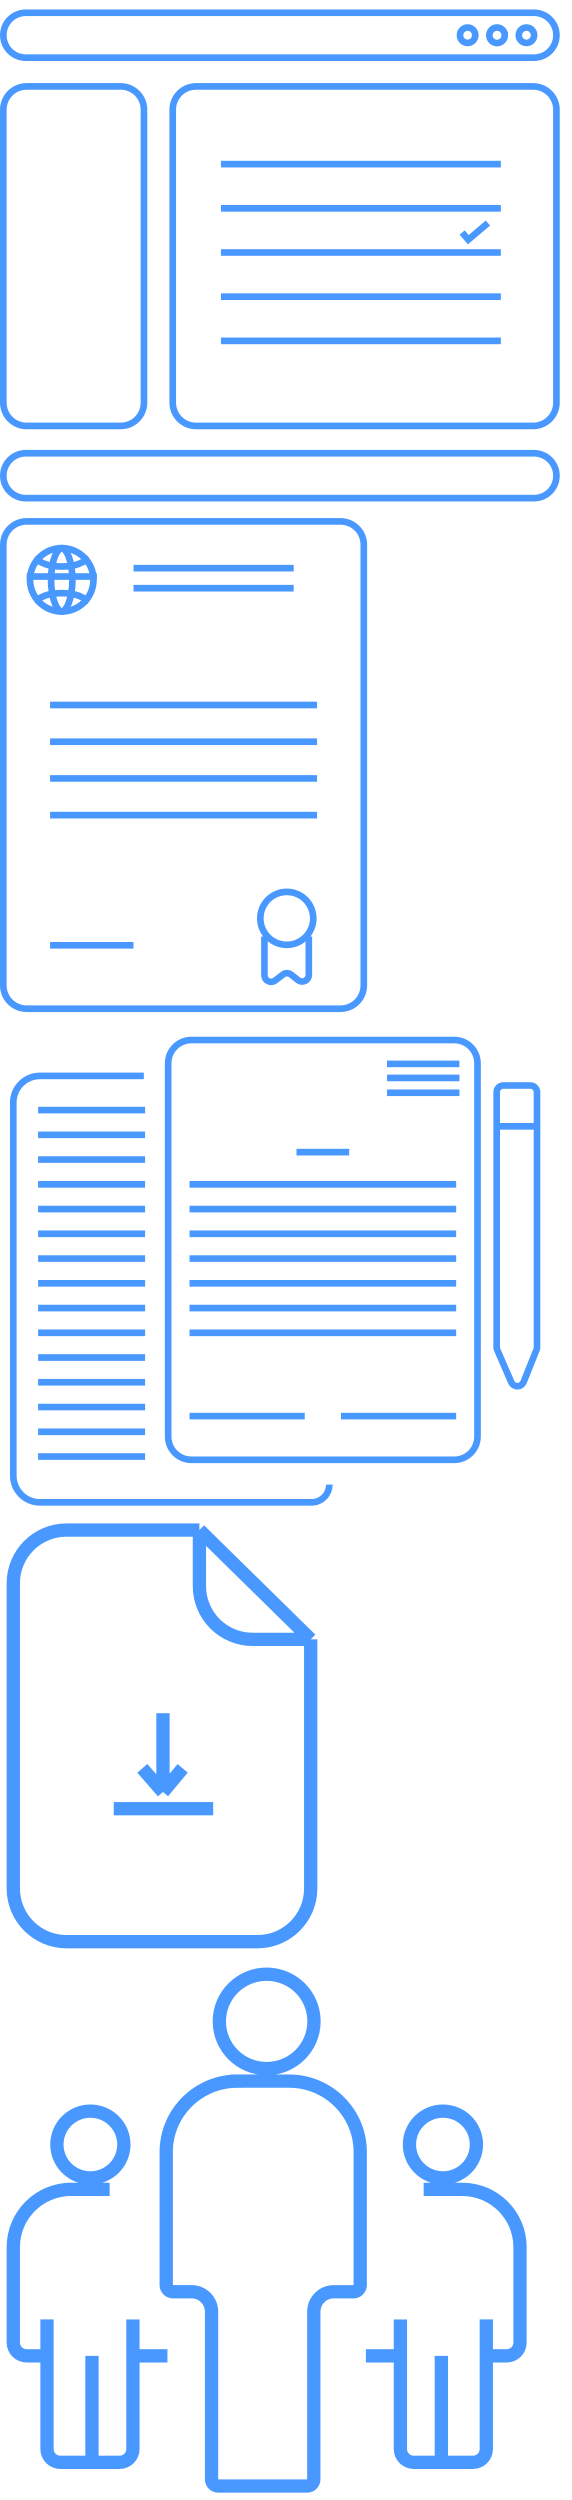
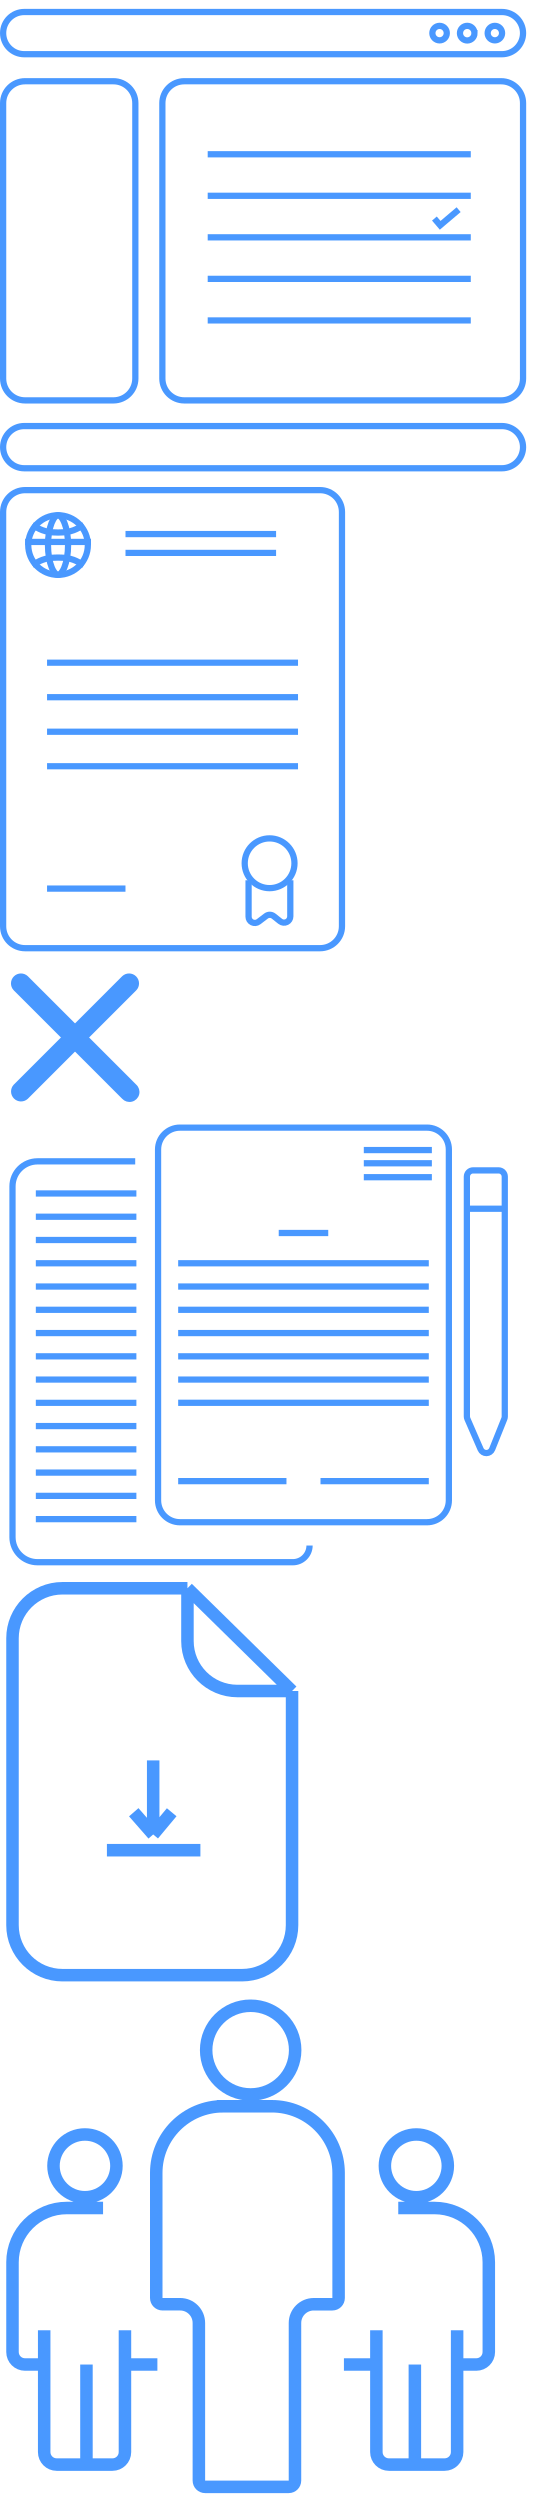
- <svg xmlns="http://www.w3.org/2000/svg" width="43" height="188" viewBox="0 0 43 188">
+ <svg xmlns="http://www.w3.org/2000/svg" width="43" height="200" viewBox="0 0 43 200">
  <svg width="43" height="38" viewBox="0 0 43 38" fill="none" id="akkred" y="0">
    <path d="M36.69 16.773l-1.476 1.252-.462-.541" stroke="#4998FF" stroke-width=".5" />
    <rect x=".25" y=".96" width="41.594" height="3.377" rx="1.689" stroke="#4998FF" stroke-width=".5" />
    <rect x=".25" y="34.084" width="41.594" height="3.377" rx="1.689" stroke="#4998FF" stroke-width=".5" />
    <path d="M35.743 2.649c0 .322-.259.58-.576.58a.579.579 0 0 1-.577-.58c0-.322.26-.58.577-.58.317 0 .576.258.576.58zM37.959 2.653a.583.583 0 0 1-.581.585c-.32 0-.581-.26-.581-.585 0-.324.261-.585.58-.585.32 0 .581.26.581.585zM40.166 2.649c0 .322-.26.58-.577.58a.579.579 0 0 1-.576-.58c0-.322.26-.58.576-.58.318 0 .577.258.577.58zM16.616 12.342h21.047M16.616 15.665h21.047M16.616 18.988h21.047M16.616 22.311h21.047M16.616 25.634h21.047" stroke="#4998FF" stroke-width=".5" />
    <rect x=".25" y="6.499" width="10.577" height="25.532" rx="1.75" stroke="#4998FF" stroke-width=".5" />
    <rect x="12.989" y="6.499" width="28.855" height="25.532" rx="1.75" stroke="#4998FF" stroke-width=".5" />
  </svg>
  <svg width="28" height="39" viewBox="0 0 28 39" fill="none" id="certif" y="38">
    <rect x=".25" y="1.21" width="27.108" height="36.645" rx="1.75" stroke="#4998FF" stroke-width=".5" />
    <circle cx="4.643" cy="5.603" r="2.385" stroke="#4998FF" stroke-width=".5" />
    <path d="M6.699 3.996c-.553.316-.92.606-2.056.606-1.135 0-1.502-.29-2.055-.606M2.587 7.21c.554-.315.92-.605 2.056-.605 1.135 0 1.502.29 2.055.606" stroke="#4998FF" stroke-width=".5" />
    <path d="M5.446 5.603c0 .704-.114 1.33-.29 1.77a1.556 1.556 0 0 1-.285.487c-.097.102-.174.129-.229.129-.055 0-.132-.027-.229-.13a1.556 1.556 0 0 1-.284-.485c-.176-.44-.291-1.067-.291-1.77 0-.705.115-1.33.29-1.771.09-.221.188-.383.285-.486.097-.102.174-.129.229-.129.055 0 .132.027.229.129.097.103.196.265.284.486.177.44.291 1.066.291 1.77zM2.008 5.354h5.27M10.04 4.726h12.047M3.764 15.016h20.078M3.764 20.538h20.078M10.04 6.232h12.047M3.764 17.777h20.078M3.764 23.299h20.078M3.764 33.087h6.274" stroke="#4998FF" stroke-width=".5" />
    <circle cx="21.567" cy="31.061" r="1.991" stroke="#4998FF" stroke-width=".5" />
    <path d="M19.886 32.423v2.916a.5.5 0 0 0 .803.397l.59-.45a.5.5 0 0 1 .615.006l.52.413a.5.5 0 0 0 .81-.392v-2.89" stroke="#4998FF" stroke-width=".5" />
  </svg>
-   <svg width="41" height="37" viewBox="0 0 41 37" fill="none" id="docx" y="77">
+   <svg width="12" height="12" viewBox="0 0 12 12" fill="none" id="cross" y="77">
+     <path d="M10.797 2.12v-.001a.648.648 0 0 0-.916-.916L1.204 9.881a.648.648 0 0 0 .915.916l8.678-8.678z" fill="#4998FF" stroke="#4998FF" stroke-width=".3" />
+     <path d="M1.204 2.12v-.001a.648.648 0 0 1 .916-.916l8.677 8.678a.648.648 0 1 1-.915.916L1.204 2.119zm0 0l8.678 8.676L1.204 2.12z" fill="#4998FF" stroke="#4998FF" stroke-width=".3" />
+   </svg>
+   <svg width="41" height="37" viewBox="0 0 41 37" fill="none" id="docx" y="89">
    <path d="M37.35 7.7v16.612a.5.5 0 0 0 .041.2l1.06 2.435a.5.5 0 0 0 .922-.014l.973-2.428a.5.5 0 0 0 .036-.186V7.7m-3.032 0V5.13a.5.5 0 0 1 .5-.5h2.032a.5.5 0 0 1 .5.5v2.57m-3.032 0h3.032" stroke="#4998FF" stroke-width=".5" />
    <rect x="12.645" y="1.21" width="23.264" height="31.568" rx="1.75" stroke="#4998FF" stroke-width=".5" />
    <path stroke="#4998FF" stroke-width=".5" d="M14.253 29.491h8.664M29.104 3.005h5.446M29.104 4.06h5.446M29.104 5.176h5.446M22.298 9.642h3.961M14.253 12.062h20.051M14.253 13.922h20.051M14.253 15.783h20.051M14.253 17.644h20.051M14.253 19.505h20.051M14.253 21.366h20.051M14.253 23.226h20.051M25.64 29.491h8.664M10.817 3.908H3a2 2 0 0 0-2 2v28.069a2 2 0 0 0 2 2h20.429c.737 0 1.335-.598 1.335-1.336M2.866 6.479h8.045M2.866 8.34h8.045M2.866 19.505h8.045M2.866 10.2h8.045M2.866 21.366h8.045M2.866 12.062h8.045M2.866 23.227h8.045M2.866 13.922h8.045M2.866 25.087h8.045M2.866 15.783h8.045M2.866 26.948h8.045M2.866 17.644h8.045M2.866 28.809h8.045M2.866 30.67h8.045M2.866 32.531h8.045" />
  </svg>
-   <svg width="24" height="33" viewBox="0 0 24 33" fill="none" id="download" y="114">
+   <svg width="24" height="33" viewBox="0 0 24 33" fill="none" id="download" y="126">
    <path d="M23.364 9.28v18.734a4 4 0 0 1-4 4H5a4 4 0 0 1-4-4V5.061a4 4 0 0 1 4-4h9.996m8.368 8.22h-4.368a4 4 0 0 1-4-4V1.06m8.368 8.22l-8.368-8.22M8.553 22.015h7.479m-3.777-7.183v5.924m0 0L10.7 18.98m1.555 1.777l1.481-1.777" stroke="#4998FF" />
  </svg>
-   <svg width="40" height="41" viewBox="0 0 40 41" fill="none" id="people" y="147">
+   <svg width="40" height="41" viewBox="0 0 40 41" fill="none" id="people" y="159">
    <path d="M17.846 9.5h3.897c2.953.003 5.343 2.389 5.346 5.33v10.01a.5.5 0 0 1-.5.5h-1.491a1.5 1.5 0 0 0-1.5 1.5v12.609a.5.5 0 0 1-.5.5H16.41a.5.5 0 0 1-.5-.5v-12.61a1.5 1.5 0 0 0-1.5-1.5H13a.5.5 0 0 1-.5-.5V14.83c.003-2.94 2.394-5.326 5.346-5.329zM23.613 5.008a3.554 3.554 0 0 1-3.56 3.548 3.554 3.554 0 0 1-3.56-3.548 3.554 3.554 0 0 1 3.56-3.548c1.967 0 3.56 1.59 3.56 3.548zM8.245 17.64H5.347A4.345 4.345 0 0 0 1 21.974v7.187a1 1 0 0 0 1 1h1.536m9.055 0H9.995m-6.46 0v-2.74m0 2.74v7.006a1 1 0 0 0 1 1h2.381m3.08-10.745v2.739m0 0v7.006a1 1 0 0 1-1 1h-2.08m0 0v-8.006M9.315 14.268a2.514 2.514 0 0 1-2.518 2.51 2.514 2.514 0 0 1-2.519-2.51 2.514 2.514 0 0 1 2.519-2.51 2.514 2.514 0 0 1 2.518 2.51zM31.86 17.64h2.899a4.346 4.346 0 0 1 4.346 4.334v7.187a1 1 0 0 1-1 1H36.57m-9.056 0h2.596m6.46 0v-2.74m0 2.74v7.006a1 1 0 0 1-1 1h-2.381M30.11 27.422v2.739m0 0v7.006a1 1 0 0 0 1 1h2.079m0 0v-8.006M30.79 14.268a2.514 2.514 0 0 0 2.519 2.51 2.514 2.514 0 0 0 2.518-2.51 2.514 2.514 0 0 0-2.518-2.51 2.514 2.514 0 0 0-2.519 2.51z" stroke="#4998FF" />
  </svg>
</svg>
